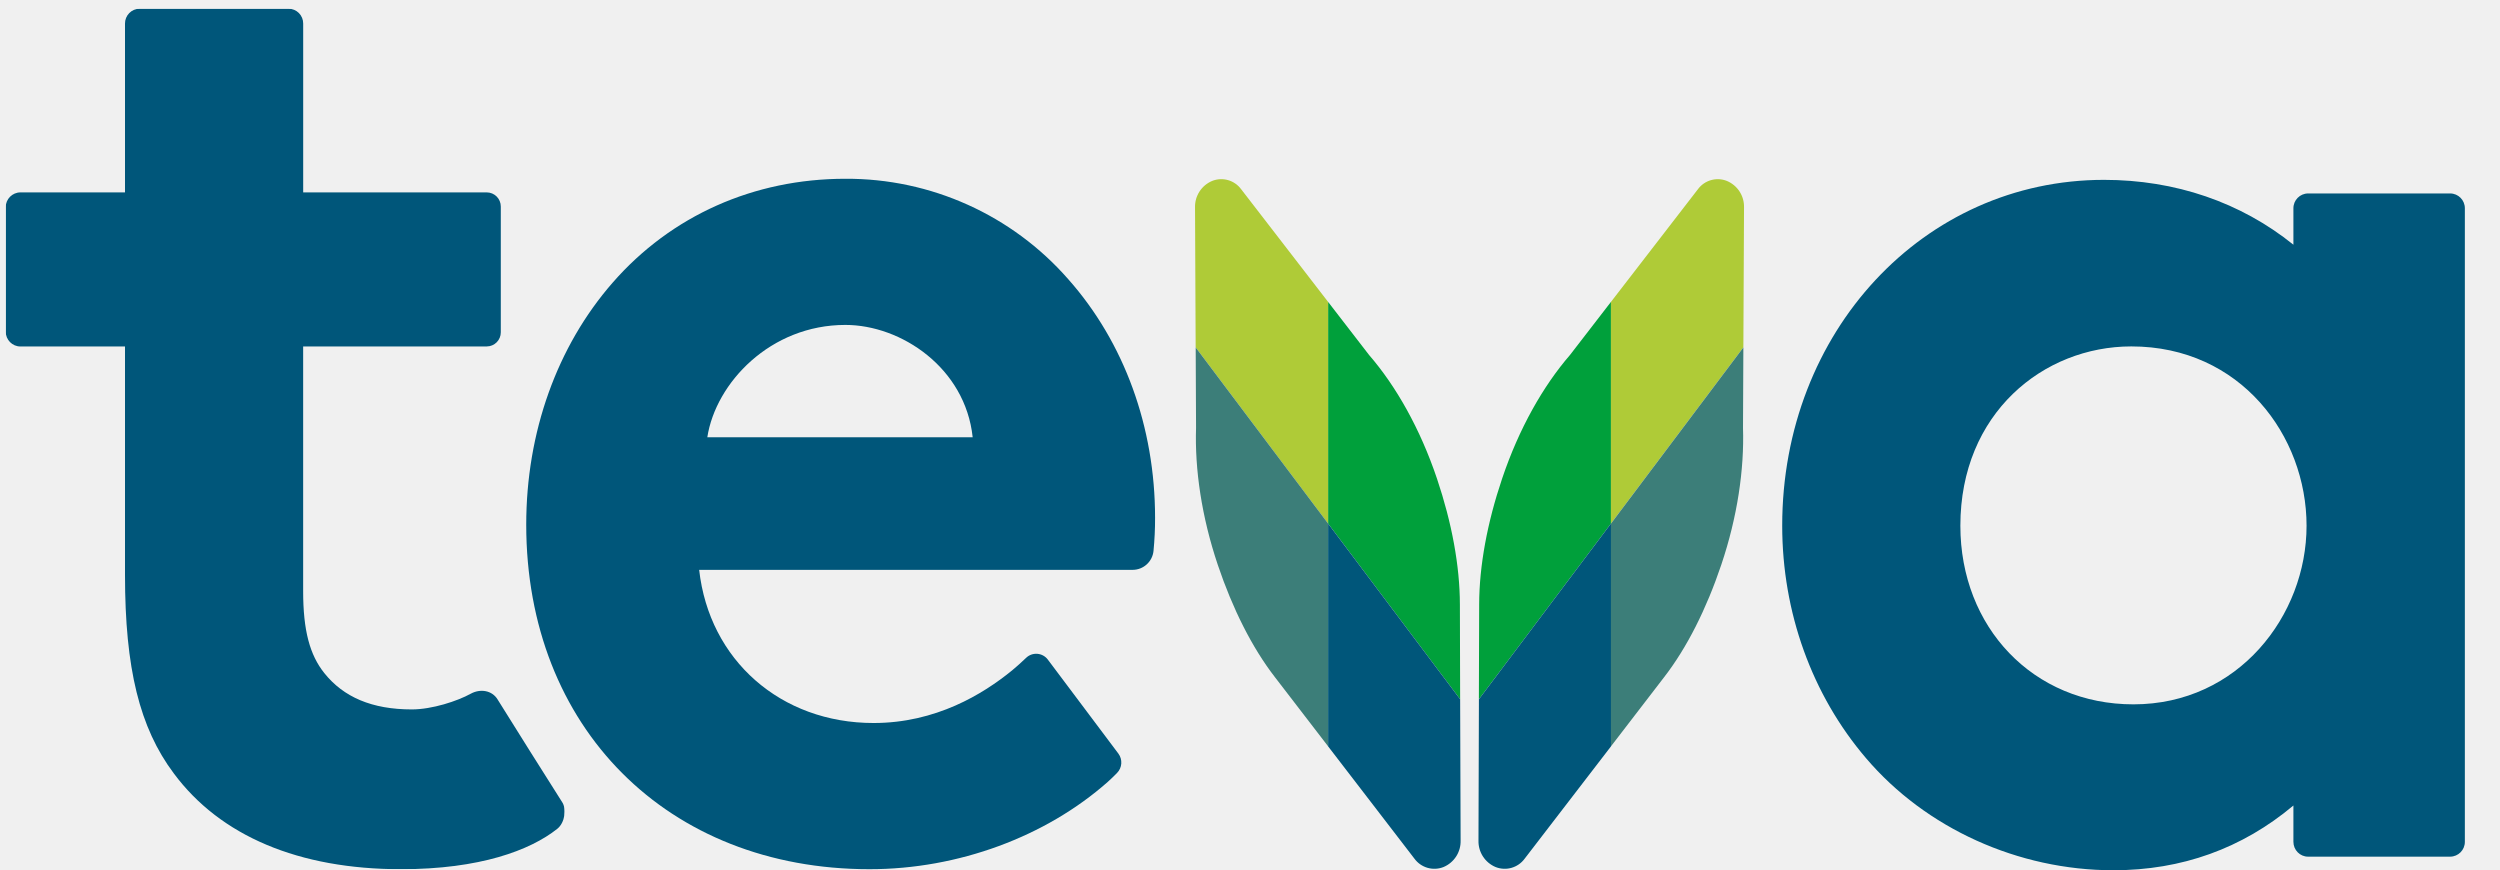
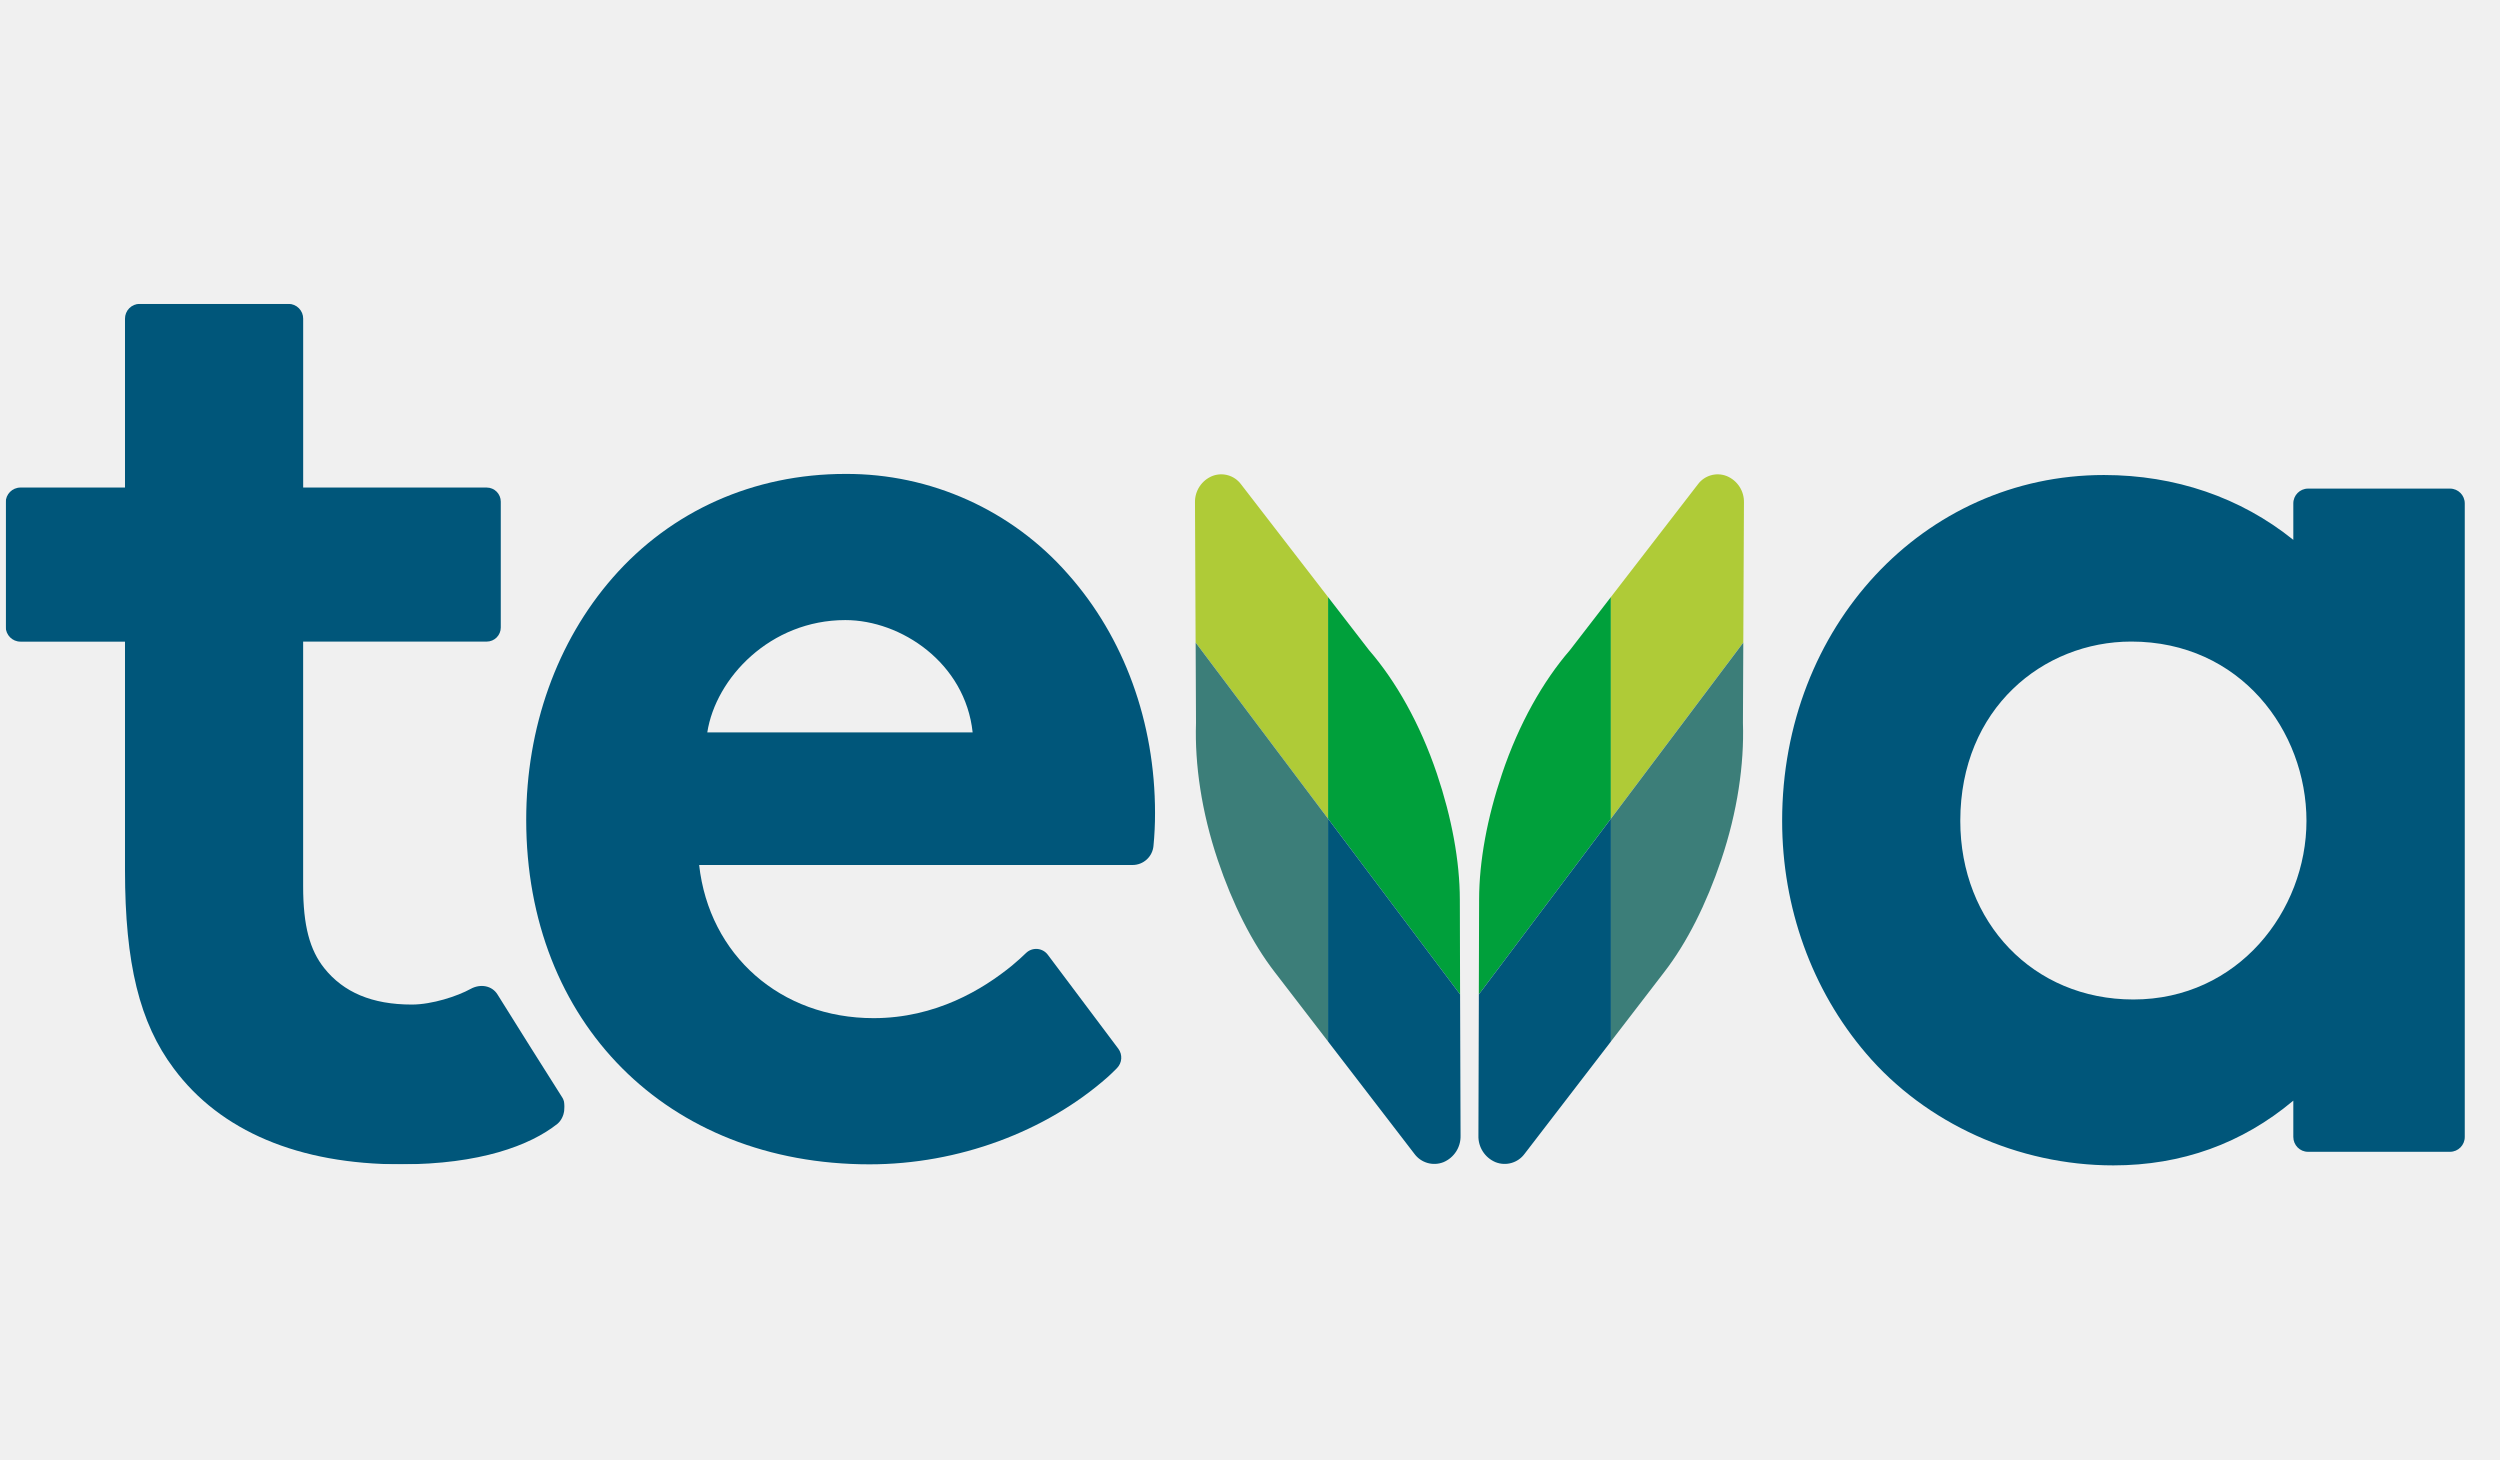
- <svg xmlns="http://www.w3.org/2000/svg" xmlns:xlink="http://www.w3.org/1999/xlink" viewBox="0 0 69 24">
+ <svg xmlns="http://www.w3.org/2000/svg" xmlns:xlink="http://www.w3.org/1999/xlink" viewBox="0 0 512 299">
  <defs>
    <path id="a" d="M0 .164h15.426v23.75H0z" />
  </defs>
-   <g fill="none" fill-rule="evenodd">
+   <g transform="translate(0,60.45) scale(7.420)" fill="none" fill-rule="evenodd">
    <path fill="#00567A" d="M63.661 14.51c0 2.482-1.886 4.93-4.778 4.93-2.77 0-4.777-2.13-4.777-4.93 0-3.105 2.291-4.949 4.719-4.949 3.013 0 4.836 2.467 4.836 4.95m-.363-8.762v1.005c-1.455-1.172-3.26-1.79-5.227-1.79-4.981 0-8.883 4.193-8.882 9.546 0 2.39.82 4.667 2.312 6.414 1.649 1.938 4.202 3.095 6.83 3.095 1.883 0 3.554-.601 4.967-1.787v1.002c0 .226.181.41.405.41h3.922a.408.408 0 0 0 .405-.41V5.749a.408.408 0 0 0-.405-.41h-3.922a.408.408 0 0 0-.405.41" />
    <g transform="translate(.158 .076)">
      <mask id="b" fill="#fff">
        <use xlink:href="#a" />
      </mask>
      <path fill="#00567A" d="M11.208 19.504c-1.1 0-1.886-.34-2.416-1.004-.397-.498-.583-1.165-.583-2.261V9.486h5.068a.389.389 0 0 0 .387-.391v-3.47a.389.389 0 0 0-.387-.391H8.21V.574a.407.407 0 0 0-.405-.41H3.697a.407.407 0 0 0-.405.41v4.66H.405a.408.408 0 0 0-.405.41v3.433c0 .226.182.41.405.41h2.887v6.307c0 2.577.402 4.214 1.345 5.473 1.284 1.732 3.454 2.647 6.274 2.647 2.173 0 3.562-.52 4.311-1.114.216-.172.26-.558.133-.741a426.14 426.14 0 0 1-1.78-2.831c-.151-.248-.473-.305-.743-.156-.366.202-1.065.432-1.624.432" mask="url(#b)" />
    </g>
    <path fill="#00567A" d="M23.332 8.968c1.54 0 3.31 1.184 3.514 3.1h-7.324c.232-1.5 1.739-3.1 3.81-3.1m0-4.034c-2.526 0-4.806 1.017-6.42 2.864-1.54 1.762-2.388 4.135-2.388 6.682 0 5.6 3.896 9.51 9.476 9.51 2.453 0 4.868-.902 6.571-2.407.076-.068.166-.154.258-.248a.412.412 0 0 0 .038-.536l-1.946-2.593a.401.401 0 0 0-.6-.05c-.112.108-.246.23-.386.346-.805.658-2.109 1.453-3.824 1.453-2.564 0-4.536-1.735-4.814-4.227h11.964a.58.58 0 0 0 .576-.524 9.2 9.2 0 0 0 .043-.911c0-2.507-.852-4.847-2.398-6.589a8.122 8.122 0 0 0-6.15-2.77" />
    <path fill="#00A03B" d="M40.817 19.3l.008-2.616c.002-1.067.223-2.258.633-3.473.465-1.383 1.134-2.559 1.874-3.414l1.13-1.464v6.118l-3.645 4.85z" />
    <path fill="#AFCB37" d="M44.462 8.333l2.4-3.11a.68.68 0 0 1 .798-.23.769.769 0 0 1 .475.731l-.018 3.864-3.655 4.863V8.333z" />
    <path fill="#3C7E79" d="M48.117 9.588l-.01 2.22c.037 1.14-.152 2.452-.6 3.781-.41 1.216-.944 2.283-1.578 3.102L44.462 20.6v-6.148l3.655-4.863z" />
    <path fill="#00567A" d="M44.463 14.45v6.15l-2.383 3.1a.682.682 0 0 1-.8.231.77.77 0 0 1-.474-.732l.012-3.899 3.645-4.85z" />
    <path fill="#00A03B" d="M40.3 19.3l-.007-2.616c-.002-1.067-.223-2.258-.632-3.473-.466-1.383-1.134-2.559-1.875-3.414l-1.13-1.464v6.118L40.3 19.3z" />
    <path fill="#AFCB37" d="M36.656 8.333l-2.4-3.11a.68.68 0 0 0-.799-.23.77.77 0 0 0-.474.731L33 9.588l3.655 4.863V8.333z" />
    <path fill="#3C7E79" d="M33.001 9.588l.01 2.22c-.037 1.14.152 2.451.6 3.782.41 1.215.945 2.283 1.578 3.101l1.467 1.908v-6.148L33 9.588z" />
    <path fill="#00567A" d="M36.656 14.45v6.15l2.383 3.1a.682.682 0 0 0 .8.231.77.77 0 0 0 .474-.732L40.3 19.3l-3.645-4.85z" />
  </g>
</svg>
